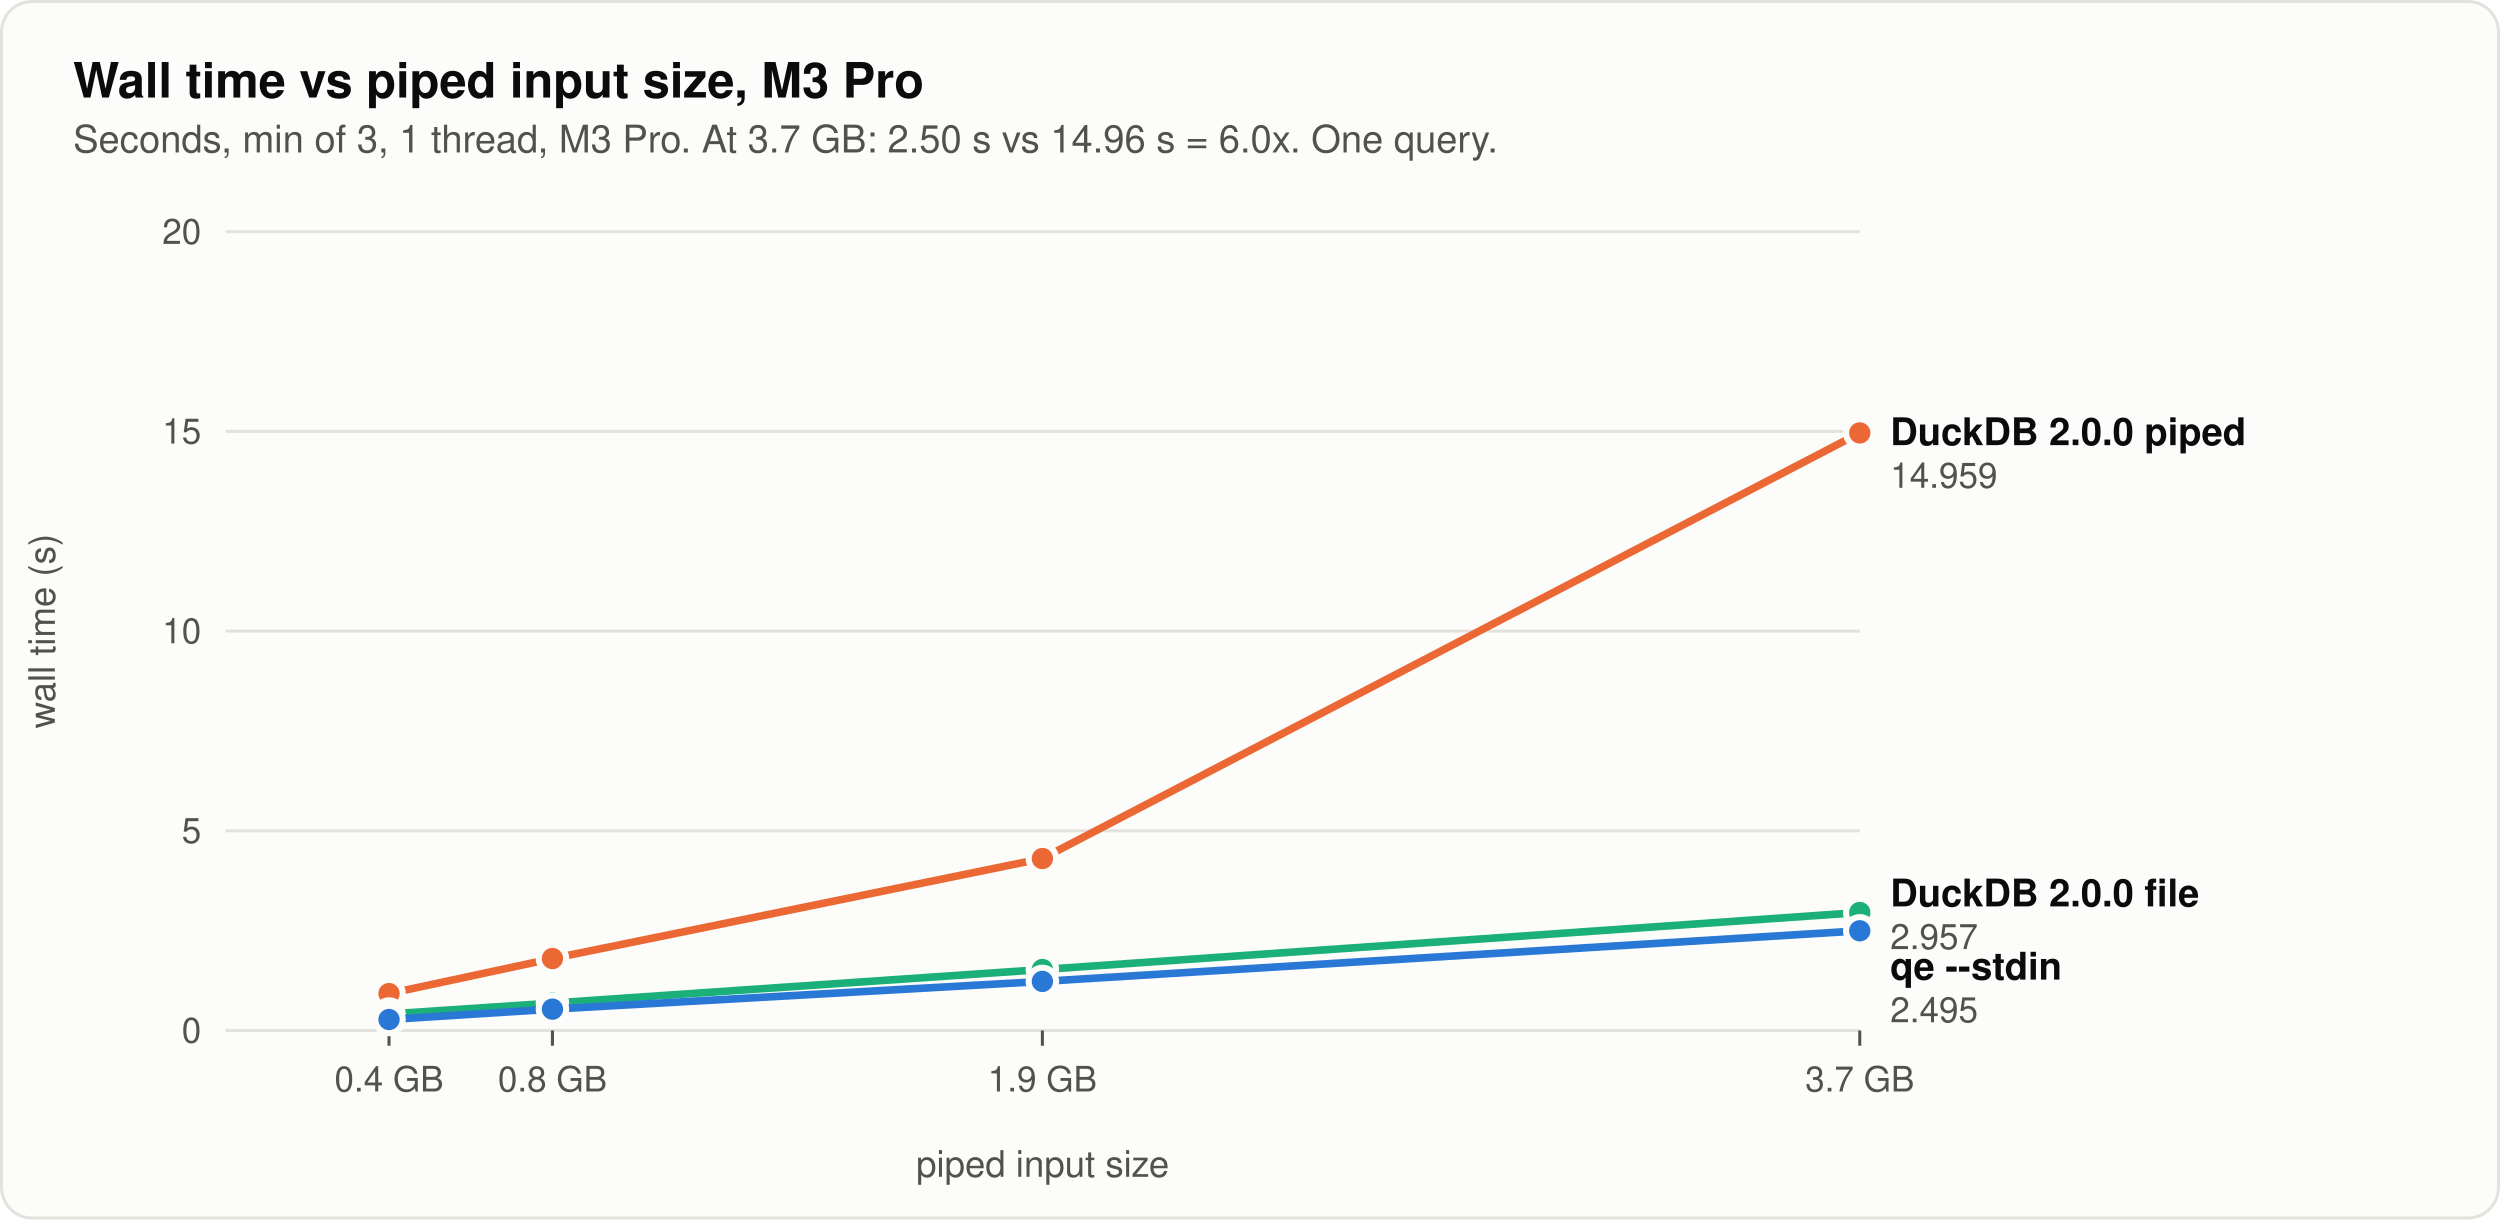
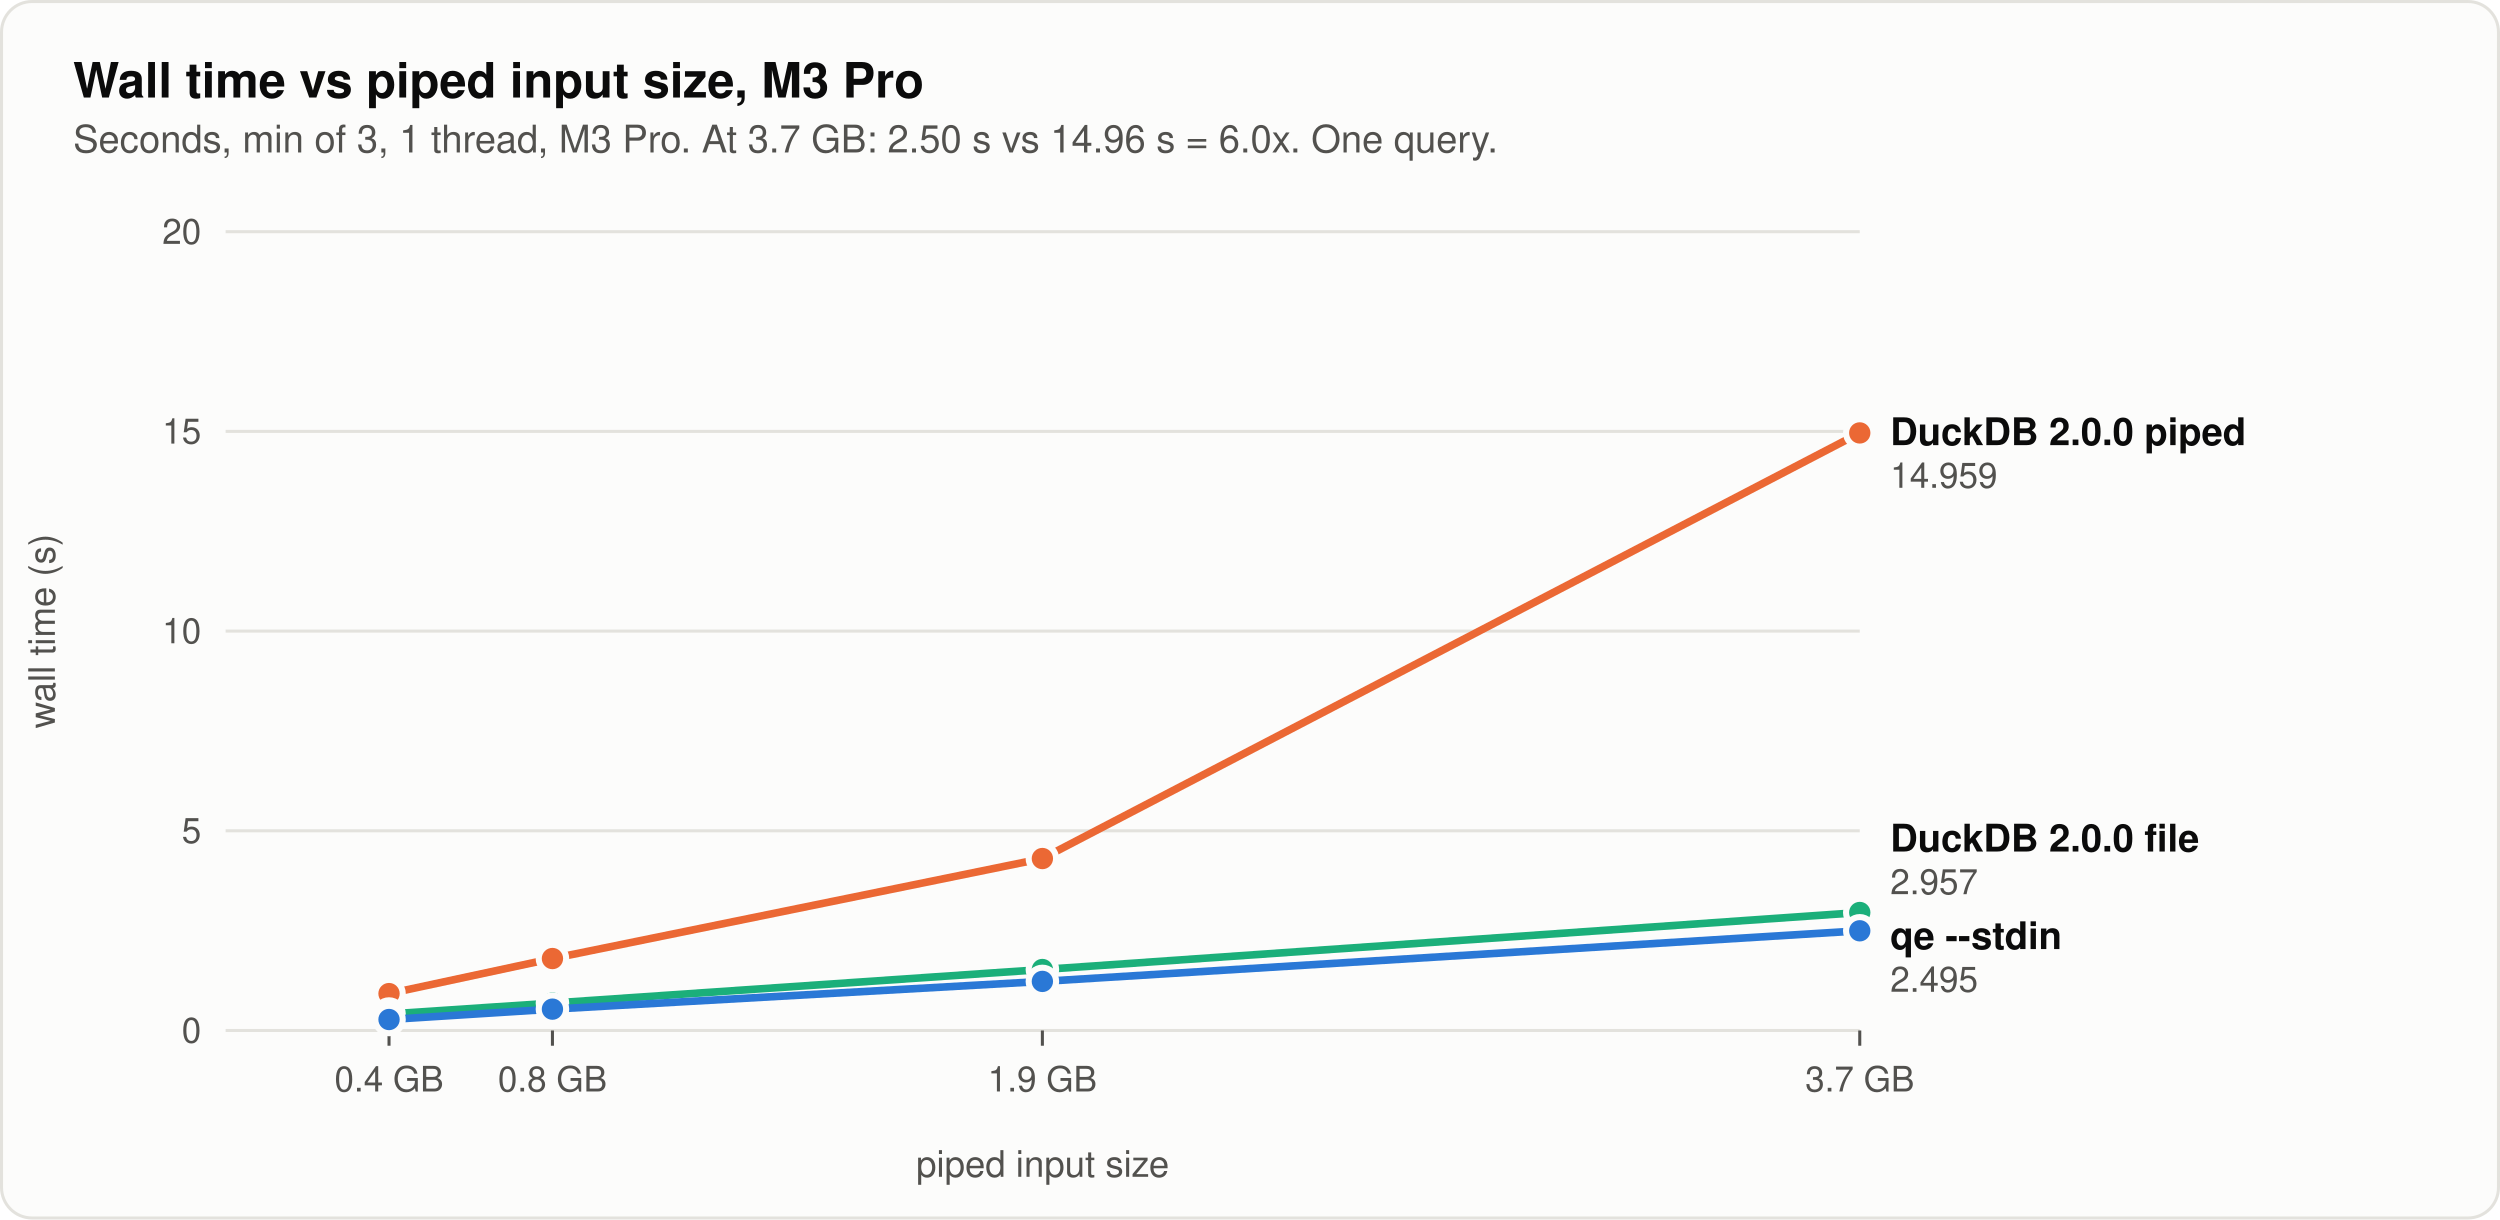
<svg xmlns="http://www.w3.org/2000/svg" viewBox="0 0 820 400" width="820" height="400" role="img" aria-labelledby="t d">
  <rect x="0.5" y="0.5" width="819" height="399" rx="10" fill="#fcfcfb" stroke="#e3e2dd" />
  <text x="24" y="32" font-family="system-ui,-apple-system,Segoe UI,Helvetica,Arial,sans-serif" font-size="16" font-weight="600" fill="#0b0b0b">Wall time vs piped input size, M3 Pro</text>
  <text x="24" y="50" font-family="system-ui,-apple-system,Segoe UI,Helvetica,Arial,sans-serif" font-size="12.5" fill="#52514e">Seconds, min of 3, 1 thread, M3 Pro. At 3.7 GB: 2.50 s vs 14.96 s = 6.0x. One query.</text>
  <line x1="74" x2="610" y1="338.0" y2="338.0" stroke="#e3e2dd" />
  <text x="66" y="342.0" text-anchor="end" font-family="system-ui,-apple-system,Segoe UI,Helvetica,Arial,sans-serif" font-size="11.5" fill="#52514e">0</text>
  <line x1="74" x2="610" y1="272.5" y2="272.5" stroke="#e3e2dd" />
  <text x="66" y="276.5" text-anchor="end" font-family="system-ui,-apple-system,Segoe UI,Helvetica,Arial,sans-serif" font-size="11.5" fill="#52514e">5</text>
  <line x1="74" x2="610" y1="207.0" y2="207.0" stroke="#e3e2dd" />
  <text x="66" y="211.0" text-anchor="end" font-family="system-ui,-apple-system,Segoe UI,Helvetica,Arial,sans-serif" font-size="11.5" fill="#52514e">10</text>
  <line x1="74" x2="610" y1="141.5" y2="141.5" stroke="#e3e2dd" />
  <text x="66" y="145.5" text-anchor="end" font-family="system-ui,-apple-system,Segoe UI,Helvetica,Arial,sans-serif" font-size="11.5" fill="#52514e">15</text>
  <line x1="74" x2="610" y1="76.0" y2="76.0" stroke="#e3e2dd" />
  <text x="66" y="80.0" text-anchor="end" font-family="system-ui,-apple-system,Segoe UI,Helvetica,Arial,sans-serif" font-size="11.5" fill="#52514e">20</text>
  <line x1="127.6" x2="127.6" y1="338" y2="343" stroke="#52514e" />
  <text x="127.6" y="358" text-anchor="middle" font-family="system-ui,-apple-system,Segoe UI,Helvetica,Arial,sans-serif" font-size="11.5" fill="#52514e">0.4 GB</text>
  <line x1="181.2" x2="181.2" y1="338" y2="343" stroke="#52514e" />
  <text x="181.2" y="358" text-anchor="middle" font-family="system-ui,-apple-system,Segoe UI,Helvetica,Arial,sans-serif" font-size="11.5" fill="#52514e">0.8 GB</text>
  <line x1="341.9" x2="341.9" y1="338" y2="343" stroke="#52514e" />
  <text x="341.9" y="358" text-anchor="middle" font-family="system-ui,-apple-system,Segoe UI,Helvetica,Arial,sans-serif" font-size="11.5" fill="#52514e">1.9 GB</text>
  <line x1="610.0" x2="610.0" y1="338" y2="343" stroke="#52514e" />
  <text x="610.0" y="358" text-anchor="middle" font-family="system-ui,-apple-system,Segoe UI,Helvetica,Arial,sans-serif" font-size="11.5" fill="#52514e">3.7 GB</text>
  <text x="342.0" y="386" text-anchor="middle" font-family="system-ui,-apple-system,Segoe UI,Helvetica,Arial,sans-serif" font-size="12" fill="#52514e">piped input size</text>
  <text transform="translate(18,207.0) rotate(-90)" text-anchor="middle" font-family="system-ui,-apple-system,Segoe UI,Helvetica,Arial,sans-serif" font-size="12" fill="#52514e">wall time (s)</text>
  <polyline points="127.6,325.9 181.2,314.4 341.9,281.6 610.0,142.0" fill="none" stroke="#eb6834" stroke-width="2.5" stroke-linejoin="round" stroke-linecap="round" />
  <circle cx="127.6" cy="325.9" r="4.5" fill="#eb6834" stroke="#fcfcfb" stroke-width="2" />
  <circle cx="181.2" cy="314.4" r="4.5" fill="#eb6834" stroke="#fcfcfb" stroke-width="2" />
  <circle cx="341.9" cy="281.6" r="4.5" fill="#eb6834" stroke="#fcfcfb" stroke-width="2" />
  <circle cx="610.0" cy="142.0" r="4.5" fill="#eb6834" stroke="#fcfcfb" stroke-width="2" />
  <text x="620.0" y="146.0" font-family="system-ui,-apple-system,Segoe UI,Helvetica,Arial,sans-serif" font-size="12.5" font-weight="600" fill="#0b0b0b">DuckDB 2.0.0 piped</text>
  <text x="620.0" y="160.0" font-family="system-ui,-apple-system,Segoe UI,Helvetica,Arial,sans-serif" font-size="11.5" fill="#52514e">14.959</text>
  <polyline points="127.6,332.6 181.2,329.0 341.9,318.0 610.0,299.3" fill="none" stroke="#1baf7a" stroke-width="2.5" stroke-linejoin="round" stroke-linecap="round" />
  <circle cx="127.6" cy="332.6" r="4.5" fill="#1baf7a" stroke="#fcfcfb" stroke-width="2" />
  <circle cx="181.2" cy="329.0" r="4.5" fill="#1baf7a" stroke="#fcfcfb" stroke-width="2" />
  <circle cx="341.9" cy="318.0" r="4.5" fill="#1baf7a" stroke="#fcfcfb" stroke-width="2" />
  <circle cx="610.0" cy="299.3" r="4.5" fill="#1baf7a" stroke="#fcfcfb" stroke-width="2" />
-   <text x="620.0" y="297.3" font-family="system-ui,-apple-system,Segoe UI,Helvetica,Arial,sans-serif" font-size="12.5" font-weight="600" fill="#0b0b0b">DuckDB 2.0.0 file</text>
-   <text x="620.0" y="311.3" font-family="system-ui,-apple-system,Segoe UI,Helvetica,Arial,sans-serif" font-size="11.5" fill="#52514e">2.957</text>
+   <text x="620.0" y="279.3" font-family="system-ui,-apple-system,Segoe UI,Helvetica,Arial,sans-serif" font-size="12.5" font-weight="600" fill="#0b0b0b">DuckDB 2.0.0 file</text>
+   <text x="620.0" y="293.3" font-family="system-ui,-apple-system,Segoe UI,Helvetica,Arial,sans-serif" font-size="11.5" fill="#52514e">2.957</text>
  <polyline points="127.6,334.4 181.2,331.0 341.9,321.9 610.0,305.3" fill="none" stroke="#2a78d6" stroke-width="2.5" stroke-linejoin="round" stroke-linecap="round" />
  <circle cx="127.6" cy="334.4" r="4.5" fill="#2a78d6" stroke="#fcfcfb" stroke-width="2" />
  <circle cx="181.2" cy="331.0" r="4.5" fill="#2a78d6" stroke="#fcfcfb" stroke-width="2" />
  <circle cx="341.9" cy="321.9" r="4.5" fill="#2a78d6" stroke="#fcfcfb" stroke-width="2" />
  <circle cx="610.0" cy="305.3" r="4.5" fill="#2a78d6" stroke="#fcfcfb" stroke-width="2" />
-   <text x="620.0" y="321.3" font-family="system-ui,-apple-system,Segoe UI,Helvetica,Arial,sans-serif" font-size="12.5" font-weight="600" fill="#0b0b0b">qe --stdin</text>
-   <text x="620.0" y="335.3" font-family="system-ui,-apple-system,Segoe UI,Helvetica,Arial,sans-serif" font-size="11.5" fill="#52514e">2.495</text>
+   <text x="620.0" y="311.3" font-family="system-ui,-apple-system,Segoe UI,Helvetica,Arial,sans-serif" font-size="12.5" font-weight="600" fill="#0b0b0b">qe --stdin</text>
+   <text x="620.0" y="325.3" font-family="system-ui,-apple-system,Segoe UI,Helvetica,Arial,sans-serif" font-size="11.5" fill="#52514e">2.495</text>
</svg>
